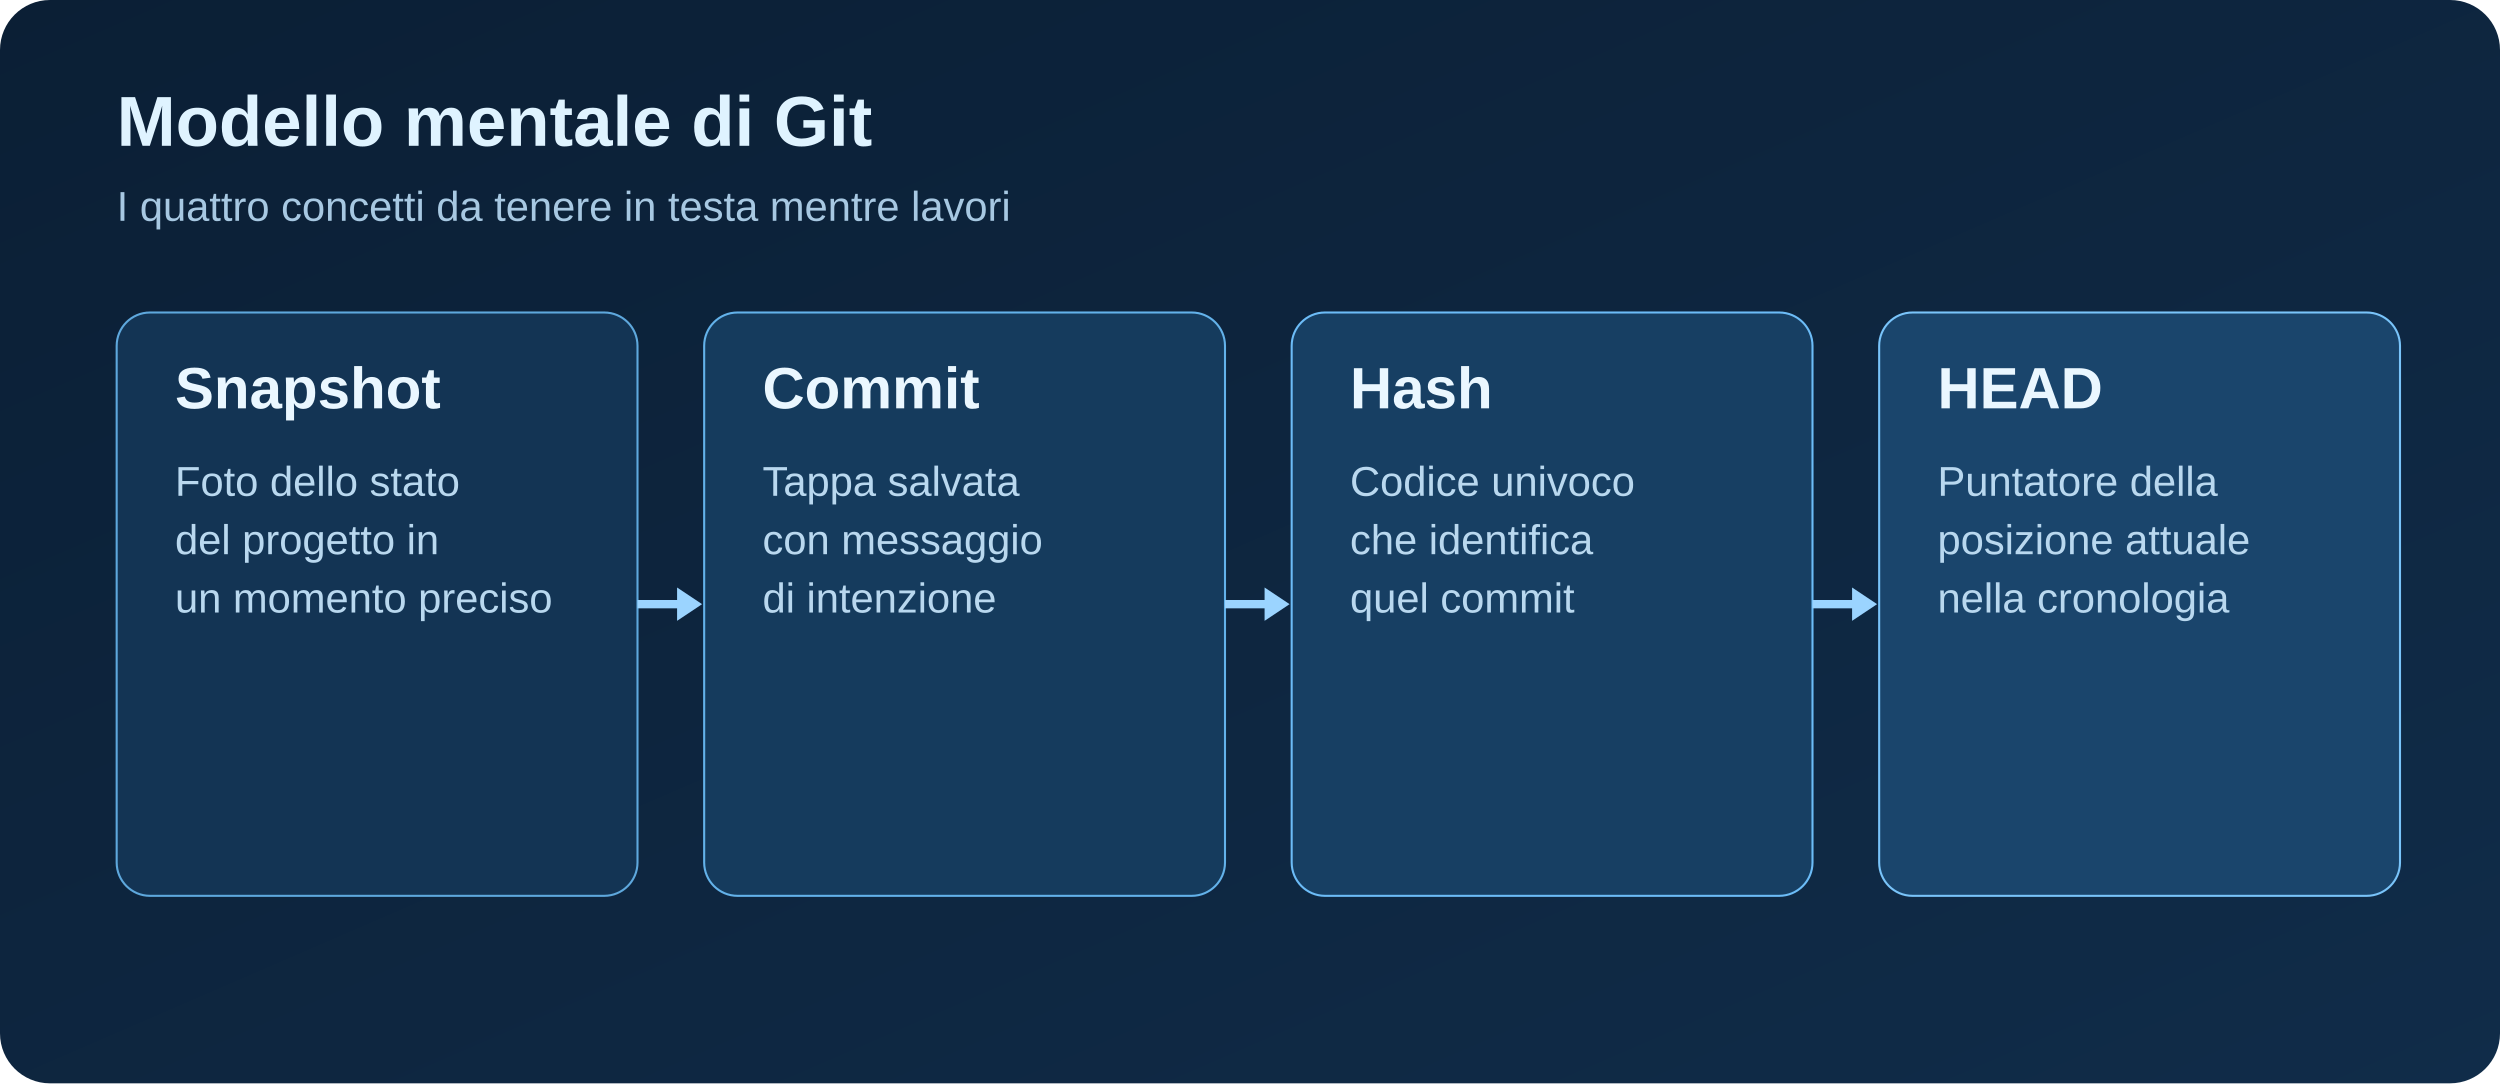
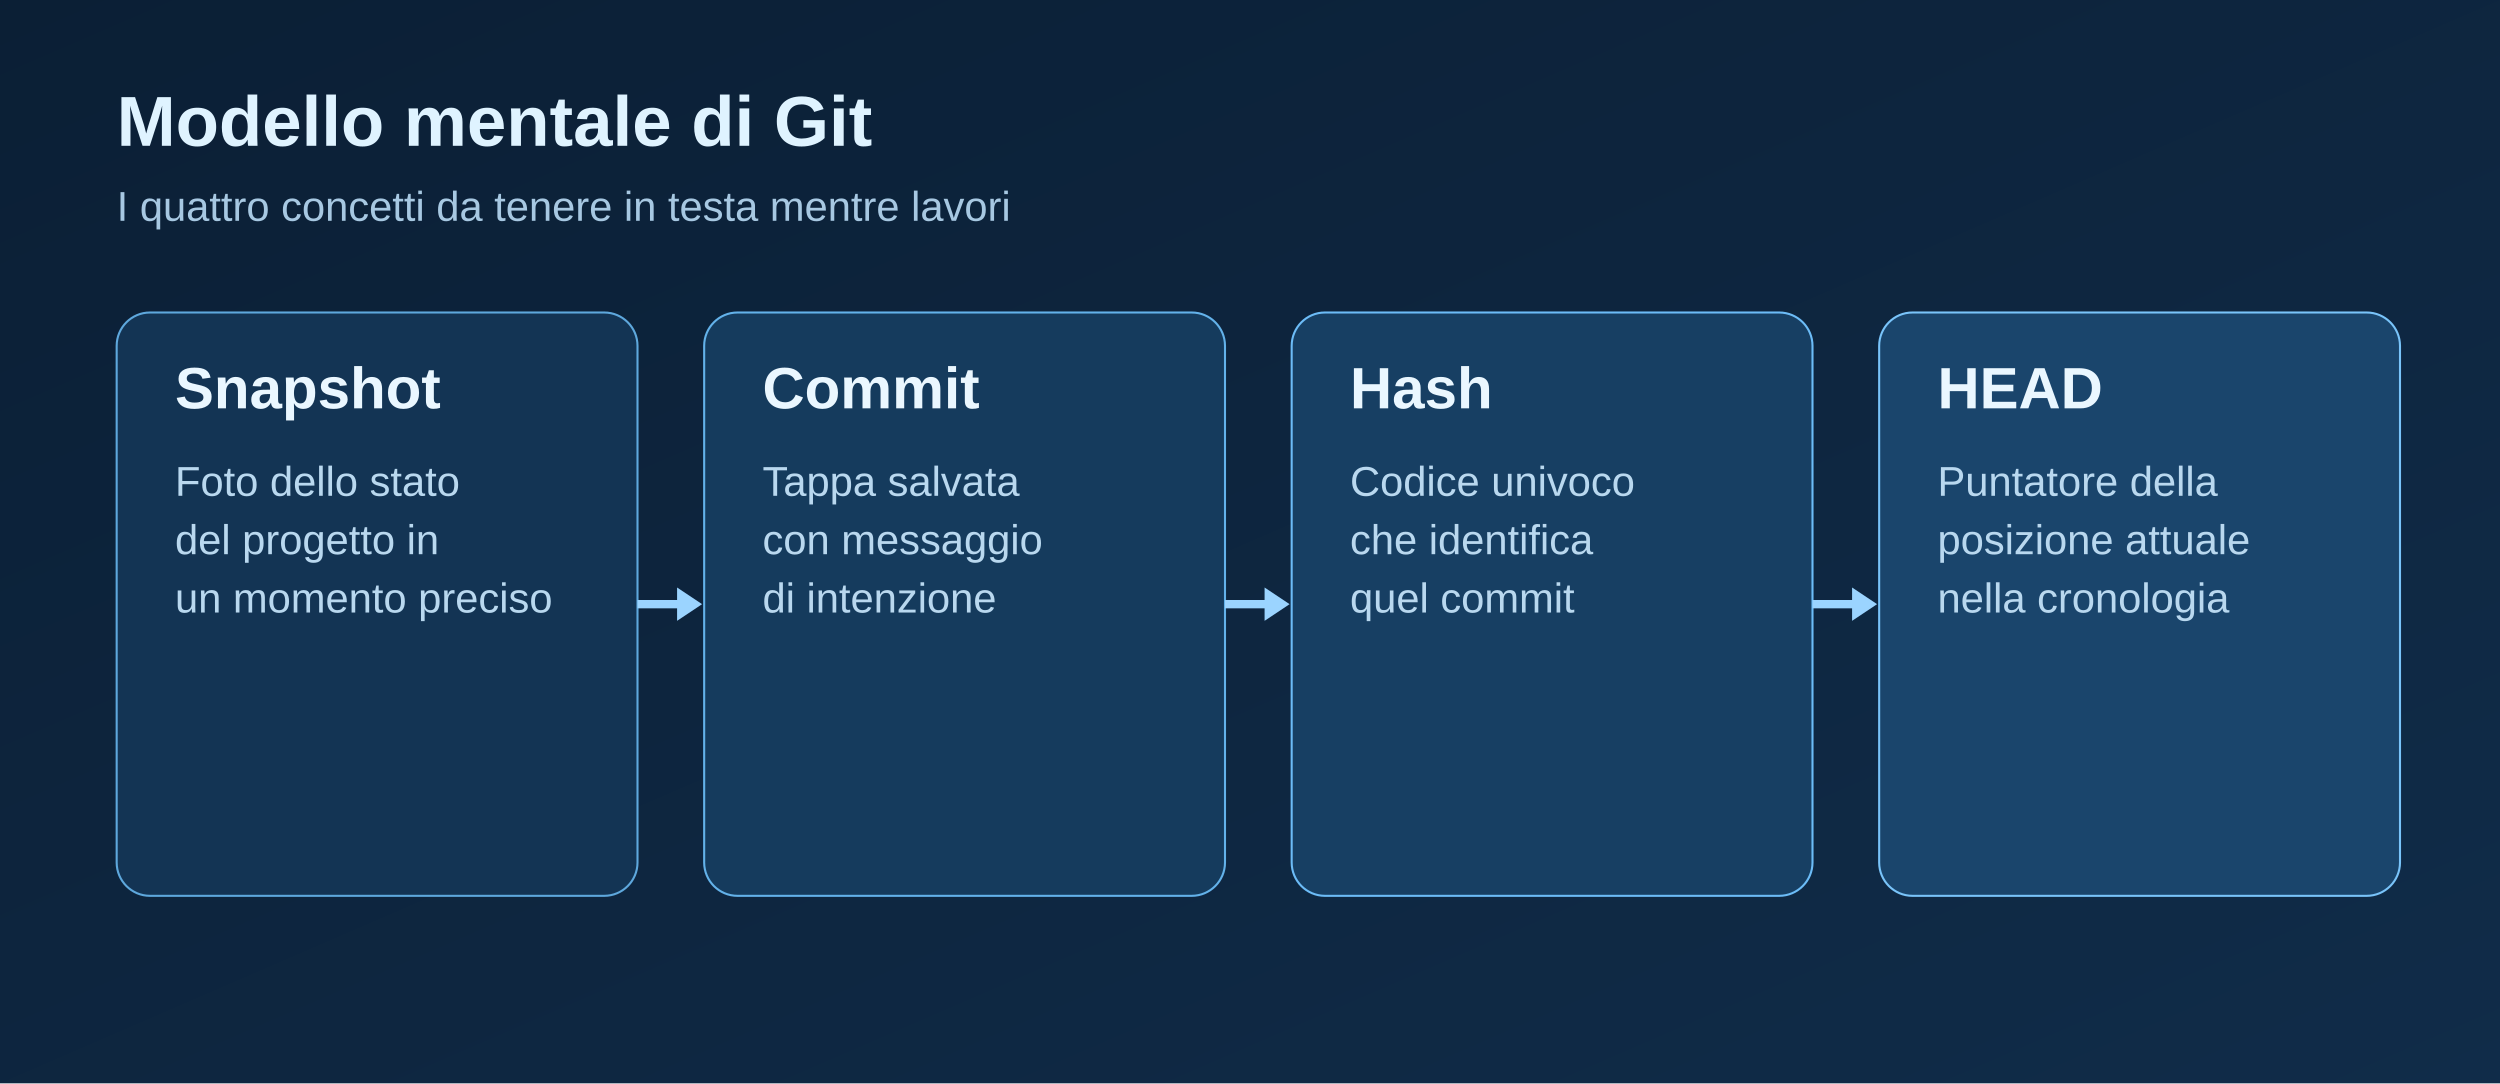
<svg xmlns="http://www.w3.org/2000/svg" width="1200" height="520" viewBox="0 0 1200 520" role="img" aria-labelledby="title desc">
  <defs>
    <linearGradient id="bg" x1="0" y1="0" x2="1" y2="1">
      <stop offset="0" stop-color="#0b1f35" />
      <stop offset="1" stop-color="#102c49" />
    </linearGradient>
  </defs>
-   <rect width="1200" height="520" fill="url(#bg)" rx="24" />
+   <rect width="1200" height="520" fill="url(#bg)" rx="0" />
  <text x="56" y="70" fill="#dff3ff" font-family="Segoe UI, Arial, sans-serif" font-size="34" font-weight="700">Modello mentale di Git</text>
  <text x="56" y="106" fill="#a7c8e2" font-family="Segoe UI, Arial, sans-serif" font-size="20">I quattro concetti da tenere in testa mentre lavori</text>
  <g font-family="Segoe UI, Arial, sans-serif">
    <rect x="56" y="150" width="250" height="280" rx="16" fill="#133454" stroke="#5ea8dd" />
    <text x="84" y="196" fill="#eaf7ff" font-size="28" font-weight="700">Snapshot</text>
    <text x="84" y="238" fill="#b9d8ef" font-size="20">Foto dello stato</text>
    <text x="84" y="266" fill="#b9d8ef" font-size="20">del progetto in</text>
    <text x="84" y="294" fill="#b9d8ef" font-size="20">un momento preciso</text>
    <rect x="338" y="150" width="250" height="280" rx="16" fill="#153b5d" stroke="#63b2ea" />
    <text x="366" y="196" fill="#eaf7ff" font-size="28" font-weight="700">Commit</text>
    <text x="366" y="238" fill="#b9d8ef" font-size="20">Tappa salvata</text>
    <text x="366" y="266" fill="#b9d8ef" font-size="20">con messaggio</text>
    <text x="366" y="294" fill="#b9d8ef" font-size="20">di intenzione</text>
    <rect x="620" y="150" width="250" height="280" rx="16" fill="#173f63" stroke="#6cbcf7" />
    <text x="648" y="196" fill="#eaf7ff" font-size="28" font-weight="700">Hash</text>
    <text x="648" y="238" fill="#b9d8ef" font-size="20">Codice univoco</text>
    <text x="648" y="266" fill="#b9d8ef" font-size="20">che identifica</text>
    <text x="648" y="294" fill="#b9d8ef" font-size="20">quel commit</text>
    <rect x="902" y="150" width="250" height="280" rx="16" fill="#1a456c" stroke="#79c4fa" />
    <text x="930" y="196" fill="#eaf7ff" font-size="28" font-weight="700">HEAD</text>
    <text x="930" y="238" fill="#b9d8ef" font-size="20">Puntatore della</text>
    <text x="930" y="266" fill="#b9d8ef" font-size="20">posizione attuale</text>
    <text x="930" y="294" fill="#b9d8ef" font-size="20">nella cronologia</text>
    <path d="M306 290h24" stroke="#9bd4ff" stroke-width="4" />
    <polygon points="337,290 325,282 325,298" fill="#9bd4ff" />
    <path d="M588 290h24" stroke="#9bd4ff" stroke-width="4" />
    <polygon points="619,290 607,282 607,298" fill="#9bd4ff" />
    <path d="M870 290h24" stroke="#9bd4ff" stroke-width="4" />
    <polygon points="901,290 889,282 889,298" fill="#9bd4ff" />
  </g>
</svg>
